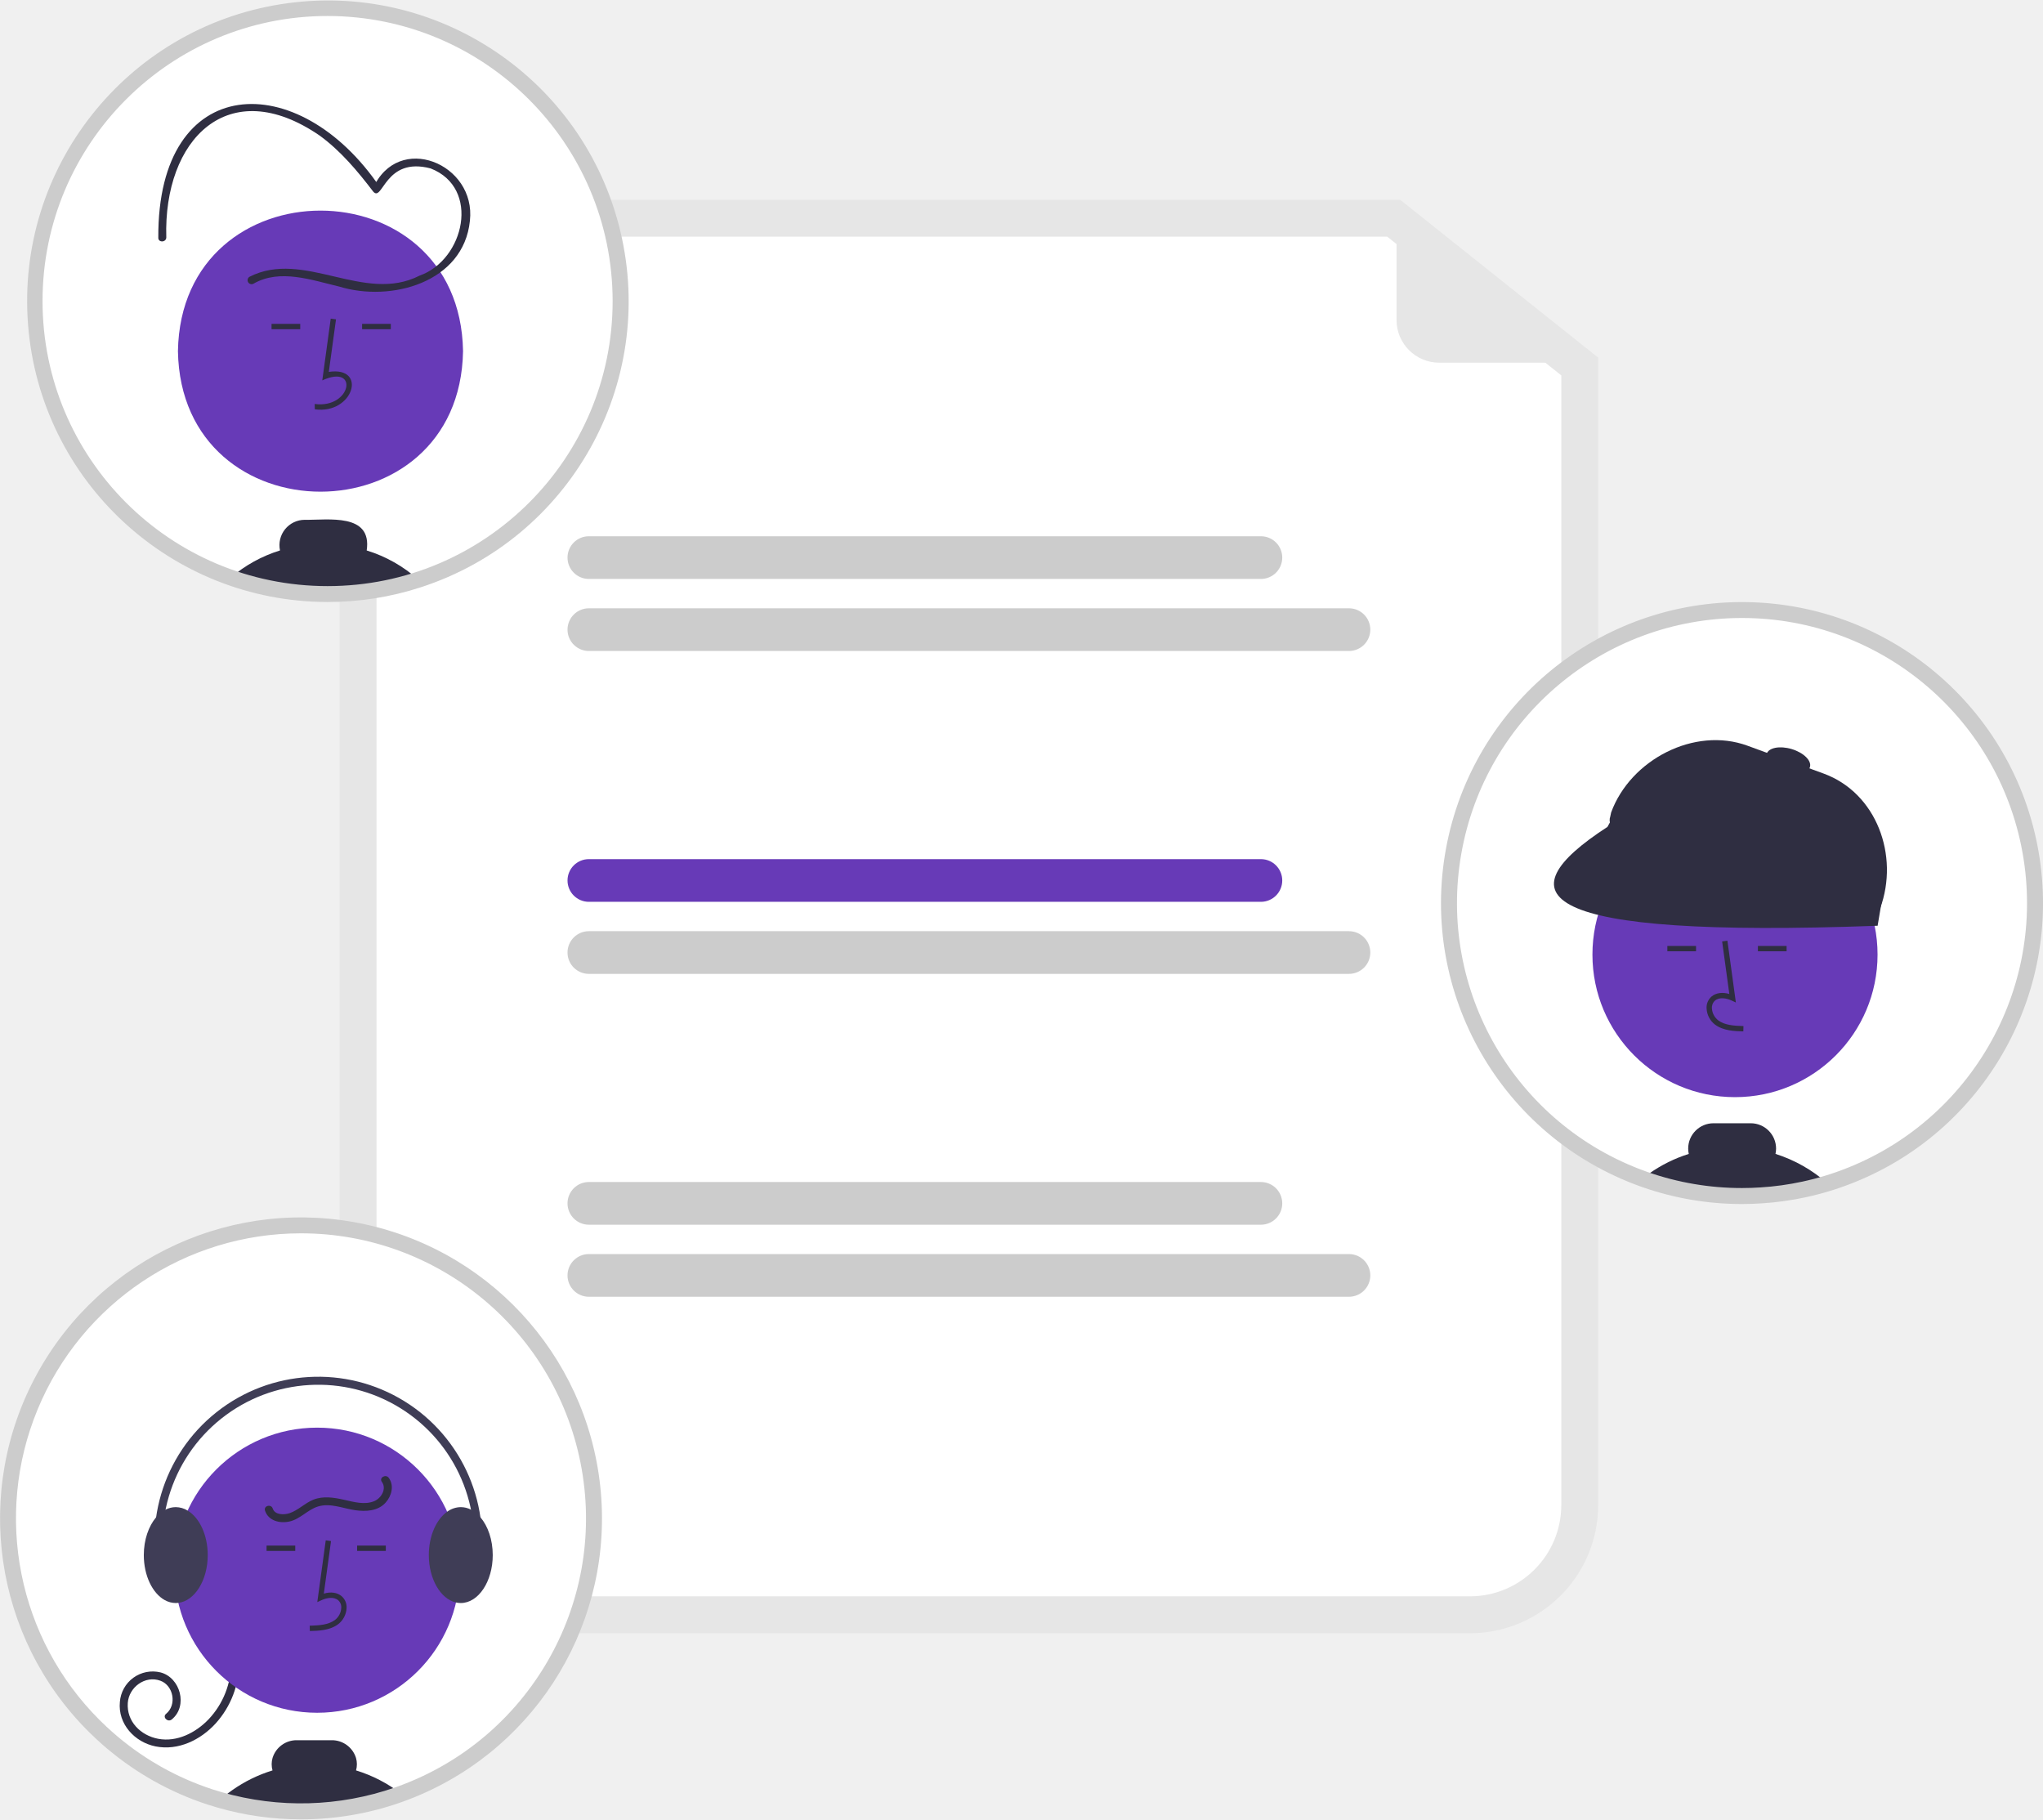
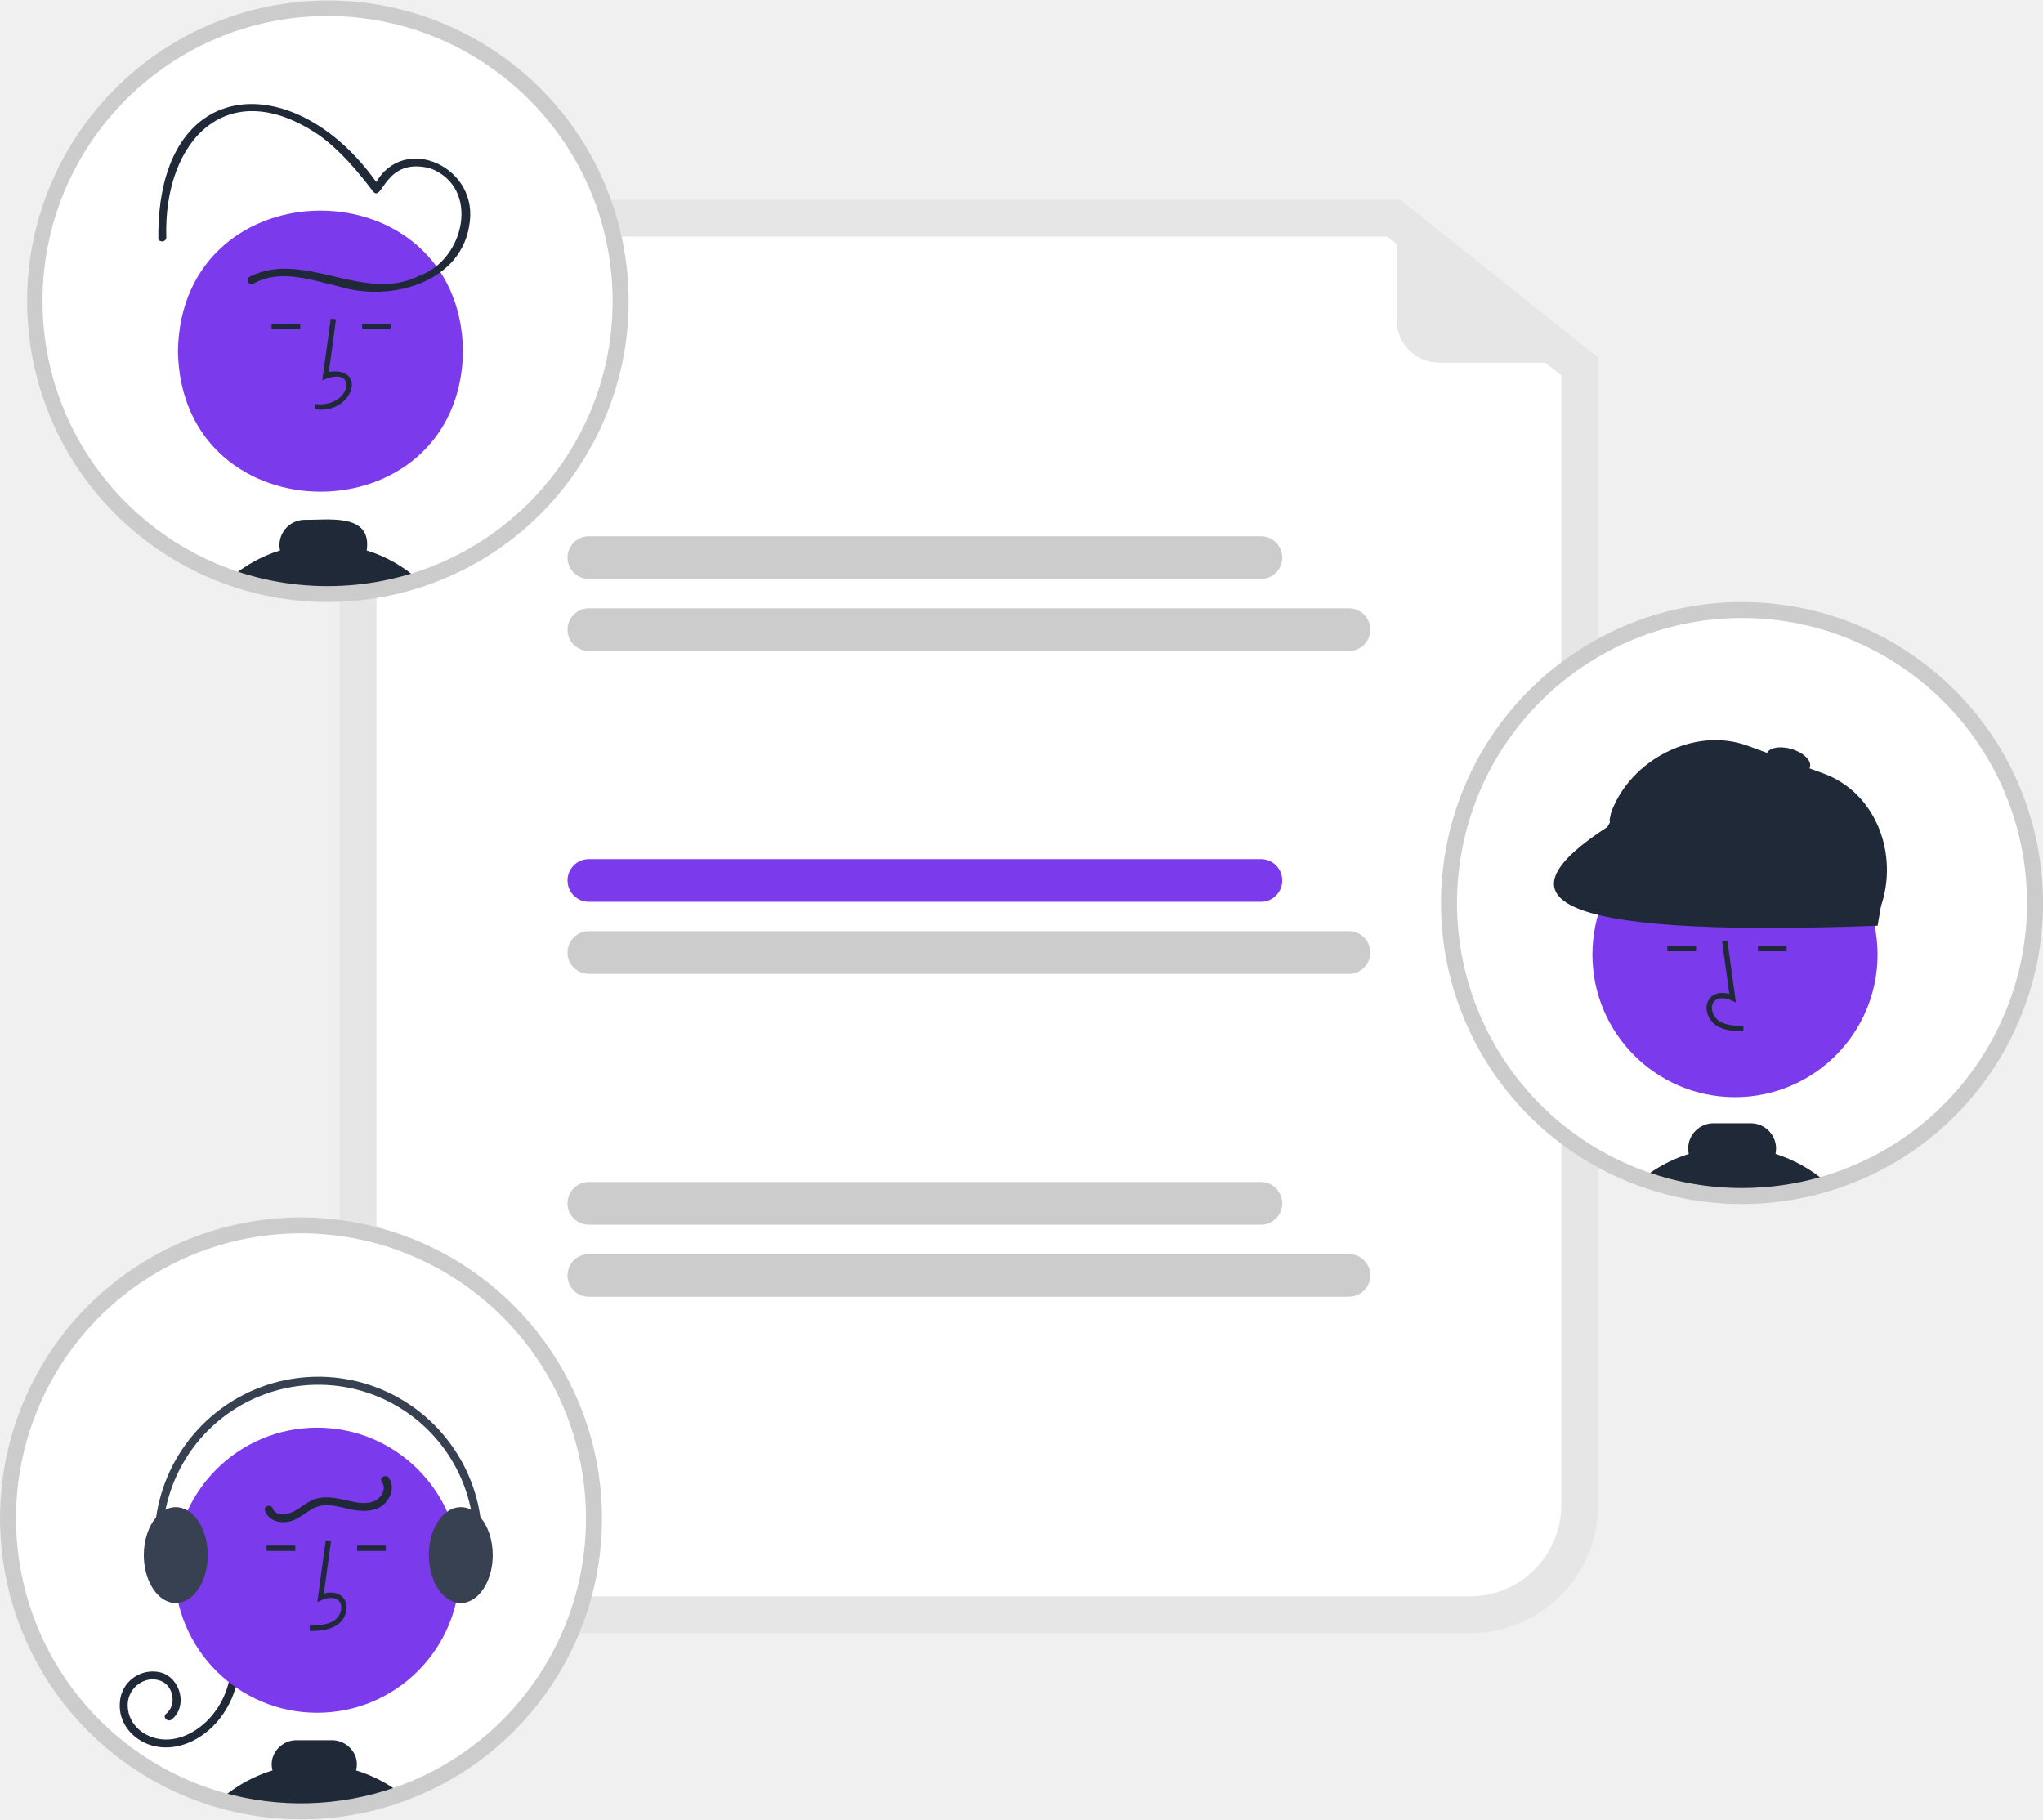
<svg xmlns="http://www.w3.org/2000/svg" width="767" height="683" viewBox="0 0 767 683" role="img" artist="Katerina Limpitsouni" source="https://undraw.co/">
  <path d="M768.383,721.626H392.132A48.18,48.18,0,0,1,344.007,673.501V231.625A48.18,48.18,0,0,1,392.132,183.5h350.04l74.336,59.251V673.501A48.18,48.18,0,0,1,768.383,721.626Z" transform="translate(-216.5 -108.5)" fill="#e6e6e6" />
  <path d="M392.132,197.354a34.31,34.31,0,0,0-34.271,34.271V673.501a34.31,34.31,0,0,0,34.271,34.271H768.383a34.31,34.31,0,0,0,34.271-34.271V249.425l-65.328-52.071Z" transform="translate(-216.5 -108.5)" fill="#fff" />
  <path d="M689.879,325.84H437.577a8.014,8.014,0,1,1,0-16.028H689.879a8.014,8.014,0,0,1,0,16.028Z" transform="translate(-216.5 -108.5)" fill="#ccc" />
  <path d="M722.937,352.887H437.577a8.014,8.014,0,1,1,0-16.028H722.937a8.014,8.014,0,1,1,0,16.028Z" transform="translate(-216.5 -108.5)" fill="#ccc" />
-   <path d="M689.879,447.053H437.577a8.014,8.014,0,1,1,0-16.028H689.879a8.014,8.014,0,0,1,0,16.028Z" transform="translate(-216.5 -108.5)" fill="#673ab7" />
+   <path d="M689.879,447.053H437.577a8.014,8.014,0,1,1,0-16.028H689.879a8.014,8.014,0,0,1,0,16.028Z" transform="translate(-216.5 -108.5)" fill="#7c3aed" />
  <path d="M722.937,474.101H437.577a8.014,8.014,0,1,1,0-16.028H722.937a8.014,8.014,0,1,1,0,16.028Z" transform="translate(-216.5 -108.5)" fill="#ccc" />
  <path d="M689.879,568.267H437.577a8.014,8.014,0,1,1,0-16.028H689.879a8.014,8.014,0,0,1,0,16.028Z" transform="translate(-216.5 -108.5)" fill="#ccc" />
  <path d="M722.937,595.314H437.577a8.014,8.014,0,1,1,0-16.028H722.937a8.014,8.014,0,1,1,0,16.028Z" transform="translate(-216.5 -108.5)" fill="#ccc" />
  <path d="M815.061,244.657H756.831a16.028,16.028,0,0,1-16.028-16.028V185.621a1.002,1.002,0,0,1,1.624-.785l73.256,58.034A1.002,1.002,0,0,1,815.061,244.657Z" transform="translate(-216.5 -108.5)" fill="#e6e6e6" />
  <path d="M449.5,221.5a110,110,0,1,1-110-110A110.035,110.035,0,0,1,449.5,221.5Z" transform="translate(-216.5 -108.5)" fill="#fff" />
-   <path d="M390.34,240.322c-1.201,70.351-105.847,70.34-107.038-.002C284.503,169.971,389.149,169.982,390.34,240.322Z" transform="translate(-216.5 -108.5)" fill="#673ab7" />
-   <path d="M334.696,262.158l-.056-2c13.784,1.84,16.753-15.243,2.852-8.856l3.173-23.19,1.981.271-2.699,19.727C354.585,245.93,349.171,264.157,334.696,262.158Z" transform="translate(-216.5 -108.5)" fill="#2f2e41" />
-   <rect x="135.946" y="121.584" width="10.771" height="2" fill="#2f2e41" />
-   <rect x="101.946" y="121.584" width="10.771" height="2" fill="#2f2e41" />
-   <path d="M354.17,315.15c2.1-14.17-14.49-11.37-23.27-11.51a9.518,9.518,0,0,0-9.28,11.5,52.038,52.038,0,0,0-18.49,10.2,110.476,110.476,0,0,0,70.43.78A51.771,51.771,0,0,0,354.17,315.15Z" transform="translate(-216.5 -108.5)" fill="#2f2e41" />
-   <path d="M311.659,215.009c9.918-5.732,21.946-1.335,32.192,1.07,19.438,5.975,46.697-1.507,49.061-24.662,2.46-21.535-26.999-33.537-36.415-12.104l2.742-.358c-30.537-45.382-83.655-43.661-83.305,18.731-.113,1.927,2.887,1.921,2.999-.001-1.124-36.767,23.209-61.9,57.605-38.272,7.872,5.743,14.241,13.35,20.11,21.056,3.582,4.014,4.361-13.274,21.506-8.746,18.869,7.31,12.712,34.328-4.153,40.26-20.838,10.646-43.407-9.995-63.855.435a1.502,1.502,0,0,0,1.514,2.592Z" transform="translate(-216.5 -108.5)" fill="#2f2e41" />
+   <path d="M390.34,240.322c-1.201,70.351-105.847,70.34-107.038-.002C284.503,169.971,389.149,169.982,390.34,240.322Z" transform="translate(-216.5 -108.5)" fill="#7c3aed" />
+   <path d="M334.696,262.158l-.056-2c13.784,1.84,16.753-15.243,2.852-8.856l3.173-23.19,1.981.271-2.699,19.727C354.585,245.93,349.171,264.157,334.696,262.158Z" transform="translate(-216.5 -108.5)" fill="#1f2937" />
+   <rect x="135.946" y="121.584" width="10.771" height="2" fill="#1f2937" />
+   <rect x="101.946" y="121.584" width="10.771" height="2" fill="#1f2937" />
+   <path d="M354.17,315.15c2.1-14.17-14.49-11.37-23.27-11.51a9.518,9.518,0,0,0-9.28,11.5,52.038,52.038,0,0,0-18.49,10.2,110.476,110.476,0,0,0,70.43.78A51.771,51.771,0,0,0,354.17,315.15Z" transform="translate(-216.5 -108.5)" fill="#1f2937" />
+   <path d="M311.659,215.009c9.918-5.732,21.946-1.335,32.192,1.07,19.438,5.975,46.697-1.507,49.061-24.662,2.46-21.535-26.999-33.537-36.415-12.104l2.742-.358c-30.537-45.382-83.655-43.661-83.305,18.731-.113,1.927,2.887,1.921,2.999-.001-1.124-36.767,23.209-61.9,57.605-38.272,7.872,5.743,14.241,13.35,20.11,21.056,3.582,4.014,4.361-13.274,21.506-8.746,18.869,7.31,12.712,34.328-4.153,40.26-20.838,10.646-43.407-9.995-63.855.435a1.502,1.502,0,0,0,1.514,2.592Z" transform="translate(-216.5 -108.5)" fill="#1f2937" />
  <path d="M339.5,334.5a112.905,112.905,0,1,1,34.988-5.527A112.727,112.727,0,0,1,339.5,334.5Zm0-220a107.015,107.015,0,1,0,107,107A107.121,107.121,0,0,0,339.5,114.5Z" transform="translate(-216.5 -108.5)" fill="#ccc" />
  <path d="M980.5,447.5a110.035,110.035,0,0,1-75.94,104.62c-.66.21-1.32.42-1.99.62-2.86.88-5.76,1.63-8.71,2.27a108.133,108.133,0,0,1-16.21,2.25q-3.554.24-7.15.24a109.808,109.808,0,0,1-36.37-6.16c-.34-.12-.68-.24-1.01-.36A110.011,110.011,0,1,1,980.5,447.5Z" transform="translate(-216.5 -108.5)" fill="#fff" />
-   <circle cx="651.365" cy="358.36" r="53.519" fill="#673ab7" />
-   <path d="M870.989,495.696l.056-2c-3.721-.104-7.001-.337-9.466-2.138a6.148,6.148,0,0,1-2.381-4.528,3.514,3.514,0,0,1,1.153-2.895c1.636-1.382,4.269-.935,6.188-.055l1.655.759-3.173-23.19-1.981.271,2.699,19.727c-2.607-.767-5.023-.437-6.678.961a5.471,5.471,0,0,0-1.86,4.492,8.133,8.133,0,0,0,3.2,6.073C863.566,495.488,867.682,495.603,870.989,495.696Z" transform="translate(-216.5 -108.5)" fill="#2f2e41" />
-   <rect x="625.968" y="355.122" width="10.771" height="2" fill="#2f2e41" />
-   <rect x="659.968" y="355.122" width="10.771" height="2" fill="#2f2e41" />
-   <path d="M883.07,541.68a9.789,9.789,0,0,0,.22-2,9.515,9.515,0,0,0-9.5-9.5h-14a9.508,9.508,0,0,0-9.5,9.5,9.239,9.239,0,0,0,.22,2.01,53.738,53.738,0,0,0-14.81,7.33c-.88.61-1.75,1.27-2.58,1.96.33.12.67.24,1.01.36A109.808,109.808,0,0,0,870.5,557.5q3.6,0,7.15-.24a108.133,108.133,0,0,0,16.21-2.25c2.95-.64,5.85-1.39,8.71-2.27A54.198,54.198,0,0,0,883.07,541.68Z" transform="translate(-216.5 -108.5)" fill="#2f2e41" />
-   <path d="M881.27,555.99a7.359,7.359,0,0,0-3.62,1.27,108.133,108.133,0,0,0,16.21-2.25Z" transform="translate(-216.5 -108.5)" fill="#2f2e41" />
-   <path d="M916.403,454.147,823.429,420.134a4,4,0,0,1-2.382-5.131l.315-1.487c7.261-19.848,31.328-32.34,51.176-25.079L901.148,398.904c19.848,7.261,28.475,30.764,21.214,50.612l-.828,2.248A4,4,0,0,1,916.403,454.147Z" transform="translate(-216.5 -108.5)" fill="#2f2e41" />
-   <path d="M921.411,456.034c-129.587,4.782-140.911-11.501-101.426-37.105l8.376-15.413,96,35Z" transform="translate(-216.5 -108.5)" fill="#2f2e41" />
-   <ellipse cx="887.862" cy="394.016" rx="4.5" ry="8.5" transform="translate(38.43569 1022.369) rotate(-73.26954)" fill="#2f2e41" />
+   <circle cx="651.365" cy="358.36" r="53.519" fill="#7c3aed" />
+   <path d="M870.989,495.696l.056-2c-3.721-.104-7.001-.337-9.466-2.138a6.148,6.148,0,0,1-2.381-4.528,3.514,3.514,0,0,1,1.153-2.895c1.636-1.382,4.269-.935,6.188-.055l1.655.759-3.173-23.19-1.981.271,2.699,19.727c-2.607-.767-5.023-.437-6.678.961a5.471,5.471,0,0,0-1.86,4.492,8.133,8.133,0,0,0,3.2,6.073C863.566,495.488,867.682,495.603,870.989,495.696Z" transform="translate(-216.5 -108.5)" fill="#1f2937" />
+   <rect x="625.968" y="355.122" width="10.771" height="2" fill="#1f2937" />
+   <rect x="659.968" y="355.122" width="10.771" height="2" fill="#1f2937" />
+   <path d="M883.07,541.68a9.789,9.789,0,0,0,.22-2,9.515,9.515,0,0,0-9.5-9.5h-14a9.508,9.508,0,0,0-9.5,9.5,9.239,9.239,0,0,0,.22,2.01,53.738,53.738,0,0,0-14.81,7.33c-.88.61-1.75,1.27-2.58,1.96.33.12.67.24,1.01.36A109.808,109.808,0,0,0,870.5,557.5q3.6,0,7.15-.24a108.133,108.133,0,0,0,16.21-2.25c2.95-.64,5.85-1.39,8.71-2.27A54.198,54.198,0,0,0,883.07,541.68Z" transform="translate(-216.5 -108.5)" fill="#1f2937" />
+   <path d="M881.27,555.99a7.359,7.359,0,0,0-3.62,1.27,108.133,108.133,0,0,0,16.21-2.25Z" transform="translate(-216.5 -108.5)" fill="#1f2937" />
+   <path d="M916.403,454.147,823.429,420.134a4,4,0,0,1-2.382-5.131l.315-1.487c7.261-19.848,31.328-32.34,51.176-25.079L901.148,398.904c19.848,7.261,28.475,30.764,21.214,50.612l-.828,2.248A4,4,0,0,1,916.403,454.147Z" transform="translate(-216.5 -108.5)" fill="#1f2937" />
+   <path d="M921.411,456.034c-129.587,4.782-140.911-11.501-101.426-37.105l8.376-15.413,96,35Z" transform="translate(-216.5 -108.5)" fill="#1f2937" />
+   <ellipse cx="887.862" cy="394.016" rx="4.5" ry="8.5" transform="translate(38.43569 1022.369) rotate(-73.26954)" fill="#1f2937" />
  <path d="M870.5,560.5a112.727,112.727,0,0,1-37.362-6.329l-1.044-.372a113,113,0,1,1,73.393,1.174c-.711.226-1.38.438-2.059.642-2.84.874-5.854,1.659-8.933,2.327a111.369,111.369,0,0,1-16.661,2.312C875.427,560.417,872.953,560.5,870.5,560.5Zm0-220a107.015,107.015,0,0,0-36.361,207.658l.991.353A106.714,106.714,0,0,0,870.5,554.5c2.319,0,4.656-.079,6.948-.233a105.486,105.486,0,0,0,15.778-2.189c2.912-.631,5.76-1.374,8.462-2.205.669-.2,1.304-.402,1.94-.605A107.015,107.015,0,0,0,870.5,340.5Z" transform="translate(-216.5 -108.5)" fill="#ccc" />
  <path d="M219.5,678.5a109.667,109.667,0,0,0,32.34,77.91c.86.85,1.74,1.7,2.63,2.53a109.848,109.848,0,0,0,17.46,13.31c1.2.74,2.4,1.45,3.63,2.14a109.379,109.379,0,0,0,19.88,8.73c1.19.39,2.4.76,3.61,1.1A110.454,110.454,0,0,0,365.87,782.34c.42-.15.84-.3,1.25-.45A110.01,110.01,0,1,0,219.5,678.5Z" transform="translate(-216.5 -108.5)" fill="#fff" />
-   <path d="M306.27,732.416a34.087,34.087,0,0,1-8.804,23.076c-5.656,6.207-14.076,10.324-22.573,8.62-7.824-1.568-14.182-8.407-13.389-16.679a12.356,12.356,0,0,1,15.267-11.095c7.433,1.929,10.394,12.641,4.201,17.669-1.486,1.207-3.621-.904-2.121-2.121,4.094-3.324,2.829-10.595-2.112-12.419-5.754-2.123-11.85,2.443-12.264,8.326-.491,6.974,4.852,12.226,11.404,13.463,7.088,1.338,14.115-2.29,18.918-7.297a30.955,30.955,0,0,0,8.474-21.542,1.501,1.501,0,0,1,3,0Z" transform="translate(-216.5 -108.5)" fill="#2f2e41" />
-   <circle cx="119.064" cy="589.468" r="53.519" fill="#673ab7" />
-   <path d="M332.826,720.804l-.056-2c3.721-.104,7.001-.337,9.466-2.138a6.148,6.148,0,0,0,2.381-4.528,3.514,3.514,0,0,0-1.153-2.895c-1.636-1.382-4.269-.935-6.188-.055l-1.655.759,3.173-23.19,1.981.271-2.699,19.727c2.607-.767,5.023-.437,6.678.961a5.471,5.471,0,0,1,1.86,4.492,8.133,8.133,0,0,1-3.2,6.073C340.249,720.596,336.133,720.711,332.826,720.804Z" transform="translate(-216.5 -108.5)" fill="#2f2e41" />
-   <rect x="134.076" y="580.229" width="10.771" height="2" fill="#2f2e41" />
-   <rect x="100.076" y="580.229" width="10.771" height="2" fill="#2f2e41" />
-   <path d="M299.05,784.22A110.454,110.454,0,0,0,365.87,782.34c.42-.15.84-.3,1.25-.45a53.272,53.272,0,0,0-16.95-8.76,8.528,8.528,0,0,0-.02-4.7A9.459,9.459,0,0,0,341,761.79H327.96a9.426,9.426,0,0,0-9.13,6.63,8.563,8.563,0,0,0-.02,4.71,53.327,53.327,0,0,0-15.12,7.41q-1.395.975-2.7,2.04C300.33,783.11,299.68,783.66,299.05,784.22Z" transform="translate(-216.5 -108.5)" fill="#2f2e41" />
-   <path d="M377.49,692.29c0,9.02,4.44,16.5,10.21,17.8a8.254,8.254,0,0,0,1.79.2c6.61,0,12-8.07,12-18,0-5.76-1.81-10.89-4.62-14.18a11.579,11.579,0,0,0-3.53-2.87,8.367,8.367,0,0,0-3.85-.95,8.774,8.774,0,0,0-5.11,1.72C380.31,678.89,377.49,685.1,377.49,692.29Z" transform="translate(-216.5 -108.5)" fill="#3f3d56" />
-   <path d="M270.49,692.29c0,7.76,3.28,14.38,7.88,16.91a8.54,8.54,0,0,0,4.12,1.09,7.73,7.73,0,0,0,.96-.06c6.16-.73,11.04-8.49,11.04-17.94,0-7.57-3.13-14.06-7.55-16.71a8.575,8.575,0,0,0-4.45-1.29,8.367,8.367,0,0,0-3.85.95,11.644,11.644,0,0,0-3.54,2.88C272.3,681.41,270.49,686.54,270.49,692.29Z" transform="translate(-216.5 -108.5)" fill="#3f3d56" />
-   <path d="M279.119,707.474a1.501,1.501,0,0,0,1.422-1.98,58.499,58.499,0,1,1,112.687-6.575,1.5,1.5,0,0,0,2.936.619,61.501,61.501,0,1,0-118.466,6.915A1.501,1.501,0,0,0,279.119,707.474Z" transform="translate(-216.5 -108.5)" fill="#3f3d56" />
-   <path d="M362.449,663.292c2.119,2.893,1.074,6.791-1.158,9.285-2.905,3.245-7.539,3.45-11.562,2.848-4.514-.676-9.303-2.791-13.873-1.366-3.895,1.215-6.674,4.748-10.721,5.635-3.589.787-7.881-.255-9.139-4.08-.605-1.838,2.291-2.626,2.893-.798.814,2.475,4.329,2.425,6.341,1.74,3.227-1.099,5.714-3.771,8.885-5.048,3.739-1.505,7.796-.825,11.603.032,3.588.808,7.718,2.006,11.293.497,2.645-1.117,4.75-4.635,2.847-7.232-1.142-1.559,1.46-3.057,2.59-1.514Z" transform="translate(-216.5 -108.5)" fill="#2f2e41" />
+   <path d="M306.27,732.416a34.087,34.087,0,0,1-8.804,23.076c-5.656,6.207-14.076,10.324-22.573,8.62-7.824-1.568-14.182-8.407-13.389-16.679a12.356,12.356,0,0,1,15.267-11.095c7.433,1.929,10.394,12.641,4.201,17.669-1.486,1.207-3.621-.904-2.121-2.121,4.094-3.324,2.829-10.595-2.112-12.419-5.754-2.123-11.85,2.443-12.264,8.326-.491,6.974,4.852,12.226,11.404,13.463,7.088,1.338,14.115-2.29,18.918-7.297a30.955,30.955,0,0,0,8.474-21.542,1.501,1.501,0,0,1,3,0Z" transform="translate(-216.5 -108.5)" fill="#1f2937" />
+   <circle cx="119.064" cy="589.468" r="53.519" fill="#7c3aed" />
+   <path d="M332.826,720.804l-.056-2c3.721-.104,7.001-.337,9.466-2.138a6.148,6.148,0,0,0,2.381-4.528,3.514,3.514,0,0,0-1.153-2.895c-1.636-1.382-4.269-.935-6.188-.055l-1.655.759,3.173-23.19,1.981.271-2.699,19.727c2.607-.767,5.023-.437,6.678.961a5.471,5.471,0,0,1,1.86,4.492,8.133,8.133,0,0,1-3.2,6.073C340.249,720.596,336.133,720.711,332.826,720.804Z" transform="translate(-216.5 -108.5)" fill="#1f2937" />
+   <rect x="134.076" y="580.229" width="10.771" height="2" fill="#1f2937" />
+   <rect x="100.076" y="580.229" width="10.771" height="2" fill="#1f2937" />
+   <path d="M299.05,784.22A110.454,110.454,0,0,0,365.87,782.34c.42-.15.84-.3,1.25-.45a53.272,53.272,0,0,0-16.95-8.76,8.528,8.528,0,0,0-.02-4.7A9.459,9.459,0,0,0,341,761.79H327.96a9.426,9.426,0,0,0-9.13,6.63,8.563,8.563,0,0,0-.02,4.71,53.327,53.327,0,0,0-15.12,7.41q-1.395.975-2.7,2.04C300.33,783.11,299.68,783.66,299.05,784.22Z" transform="translate(-216.5 -108.5)" fill="#1f2937" />
+   <path d="M377.49,692.29c0,9.02,4.44,16.5,10.21,17.8a8.254,8.254,0,0,0,1.79.2c6.61,0,12-8.07,12-18,0-5.76-1.81-10.89-4.62-14.18a11.579,11.579,0,0,0-3.53-2.87,8.367,8.367,0,0,0-3.85-.95,8.774,8.774,0,0,0-5.11,1.72C380.31,678.89,377.49,685.1,377.49,692.29Z" transform="translate(-216.5 -108.5)" fill="#374151" />
+   <path d="M270.49,692.29c0,7.76,3.28,14.38,7.88,16.91a8.54,8.54,0,0,0,4.12,1.09,7.73,7.73,0,0,0,.96-.06c6.16-.73,11.04-8.49,11.04-17.94,0-7.57-3.13-14.06-7.55-16.71a8.575,8.575,0,0,0-4.45-1.29,8.367,8.367,0,0,0-3.85.95,11.644,11.644,0,0,0-3.54,2.88C272.3,681.41,270.49,686.54,270.49,692.29Z" transform="translate(-216.5 -108.5)" fill="#374151" />
+   <path d="M279.119,707.474a1.501,1.501,0,0,0,1.422-1.98,58.499,58.499,0,1,1,112.687-6.575,1.5,1.5,0,0,0,2.936.619,61.501,61.501,0,1,0-118.466,6.915A1.501,1.501,0,0,0,279.119,707.474Z" transform="translate(-216.5 -108.5)" fill="#374151" />
+   <path d="M362.449,663.292c2.119,2.893,1.074,6.791-1.158,9.285-2.905,3.245-7.539,3.45-11.562,2.848-4.514-.676-9.303-2.791-13.873-1.366-3.895,1.215-6.674,4.748-10.721,5.635-3.589.787-7.881-.255-9.139-4.08-.605-1.838,2.291-2.626,2.893-.798.814,2.475,4.329,2.425,6.341,1.74,3.227-1.099,5.714-3.771,8.885-5.048,3.739-1.505,7.796-.825,11.603.032,3.588.808,7.718,2.006,11.293.497,2.645-1.117,4.75-4.635,2.847-7.232-1.142-1.559,1.46-3.057,2.59-1.514Z" transform="translate(-216.5 -108.5)" fill="#1f2937" />
  <path d="M329.5,791.5a112.792,112.792,0,0,1-31.282-4.398c-1.195-.335-2.451-.718-3.712-1.131a112.697,112.697,0,0,1-20.418-8.967c-1.218-.683-2.44-1.404-3.733-2.201a113.095,113.095,0,0,1-17.934-13.672c-.909-.848-1.809-1.718-2.689-2.587a112.991,112.991,0,1,1,118.414,26.165c-.413.151-.84.303-1.267.456A112.739,112.739,0,0,1,329.5,791.5Zm0-220a107.005,107.005,0,0,0-75.542,182.786c.83.82,1.689,1.65,2.558,2.461a107.108,107.108,0,0,0,16.985,12.948c1.225.755,2.377,1.434,3.526,2.079a106.658,106.658,0,0,0,19.339,8.493c1.188.389,2.361.747,3.494,1.065a107.453,107.453,0,0,0,65.017-1.823l1.212-.437A107.014,107.014,0,0,0,329.5,571.5Z" transform="translate(-216.5 -108.5)" fill="#ccc" />
</svg>
